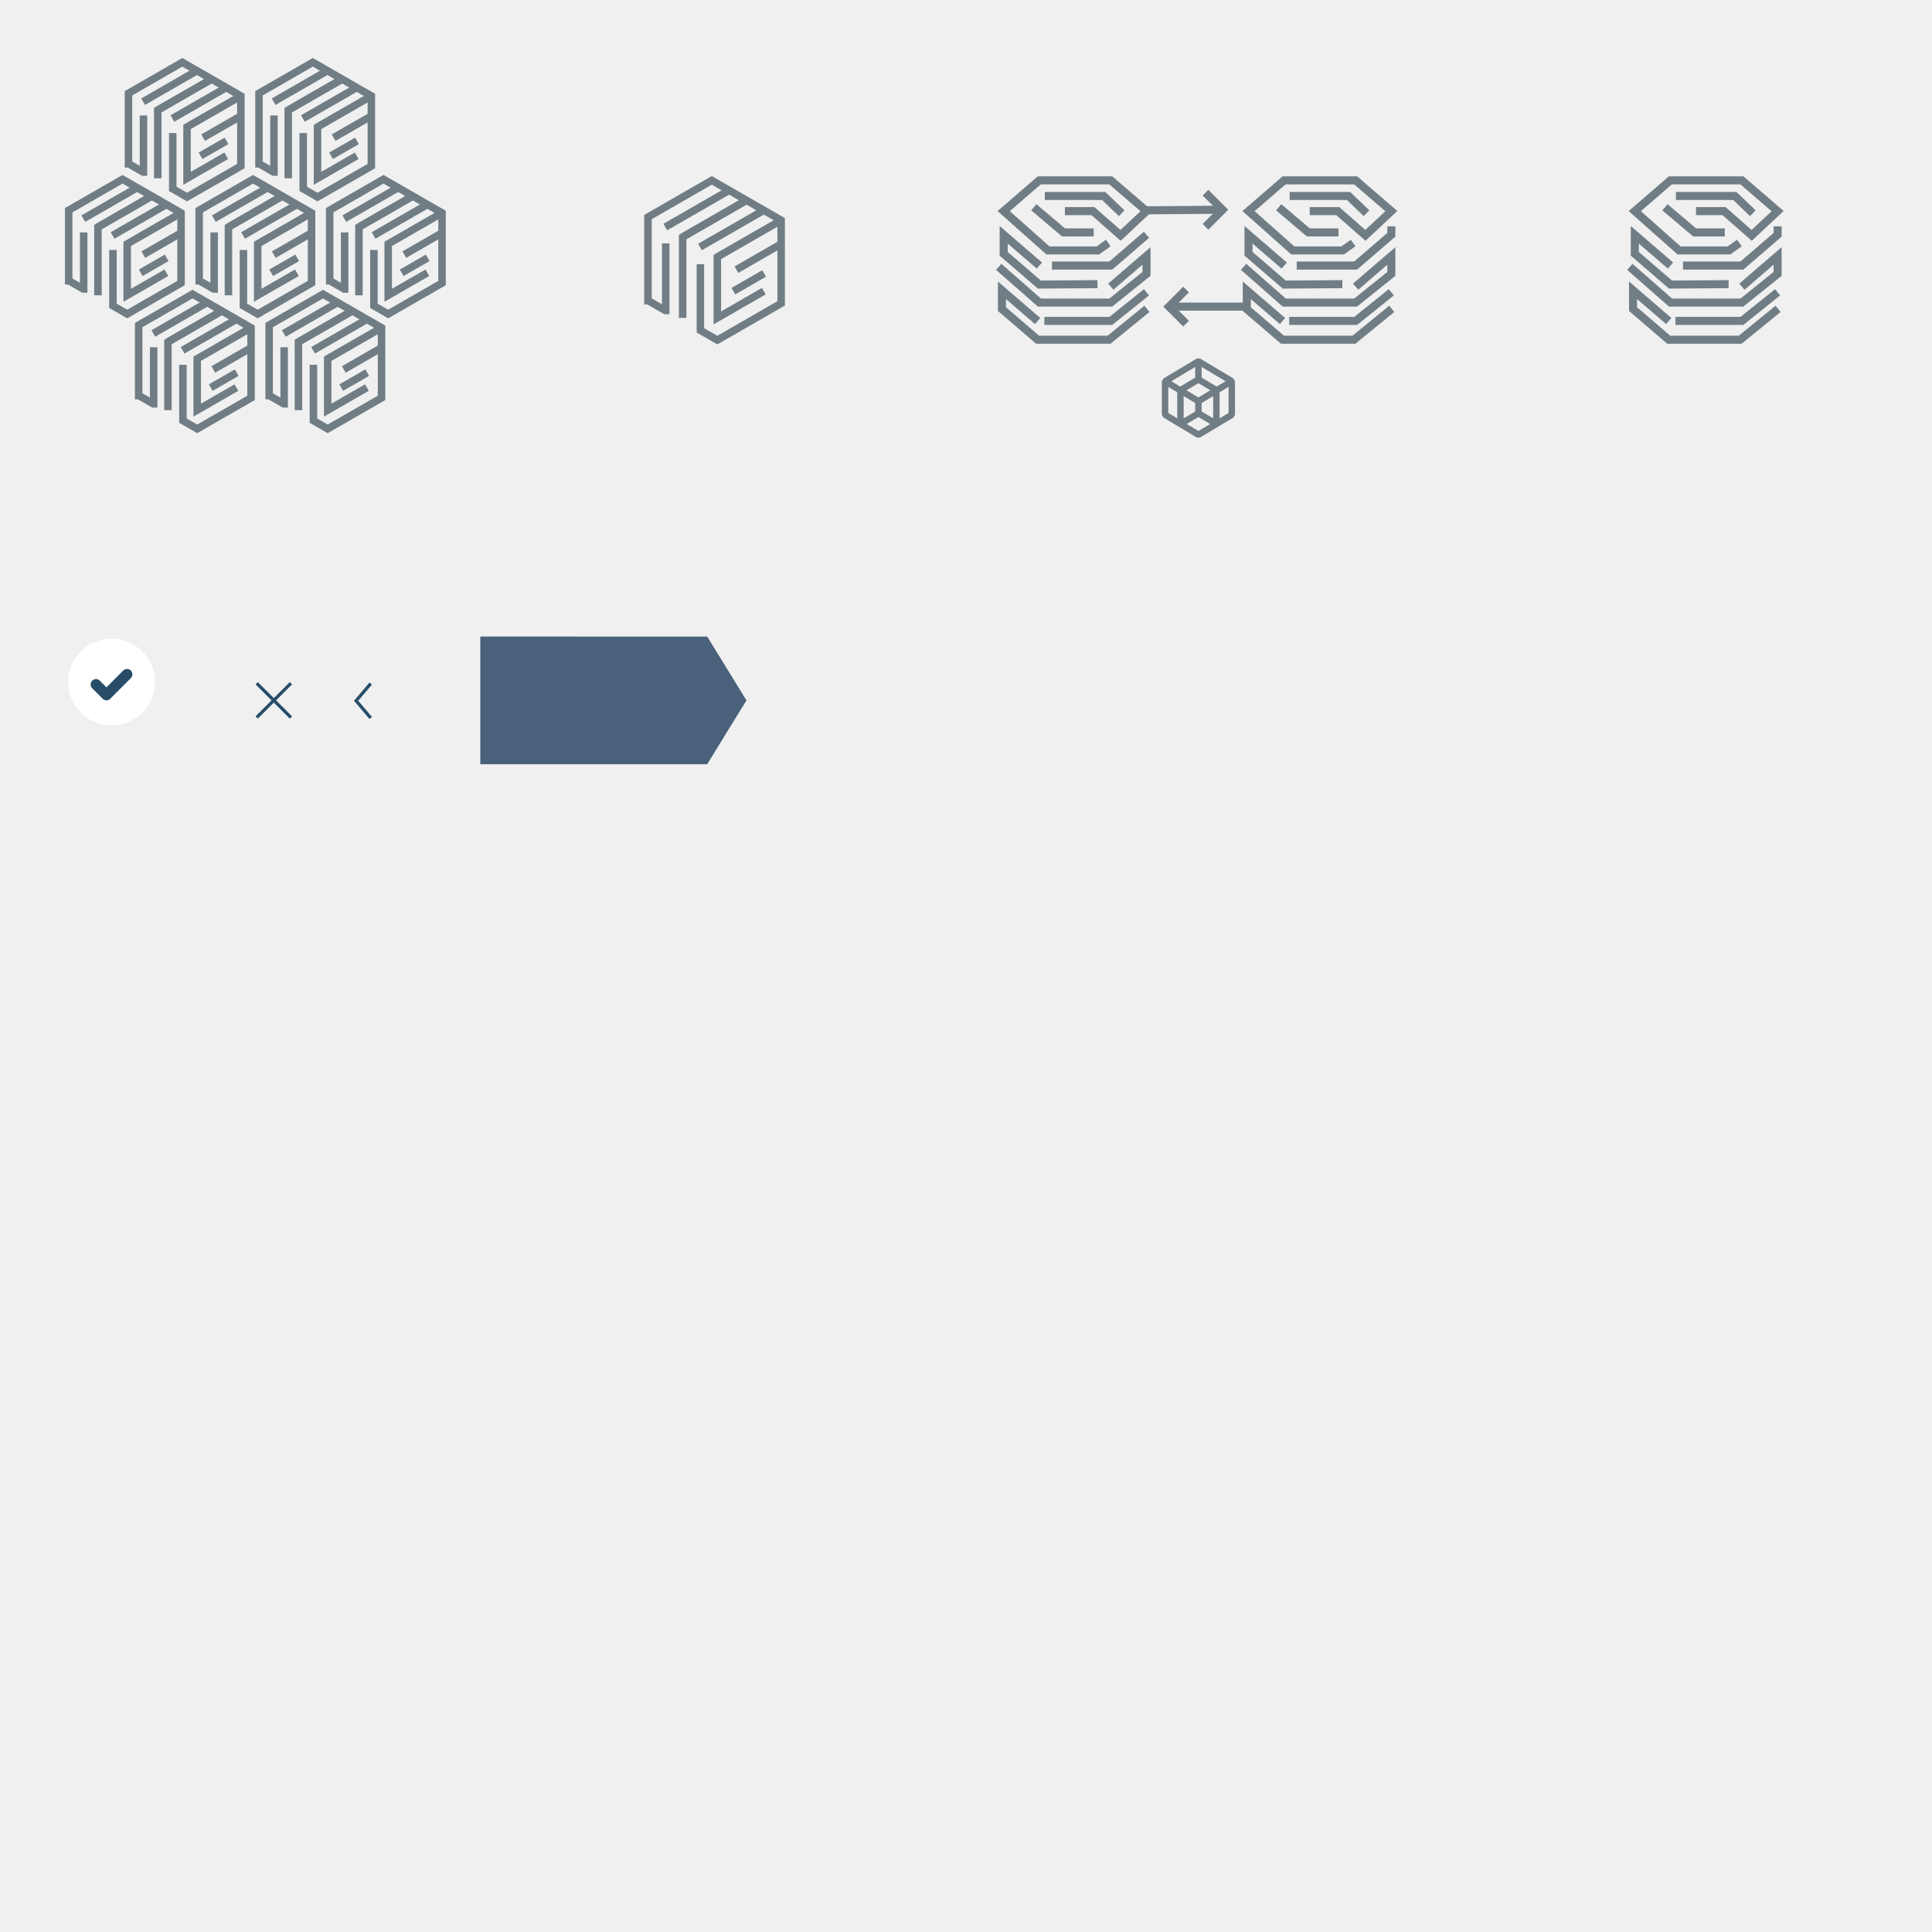
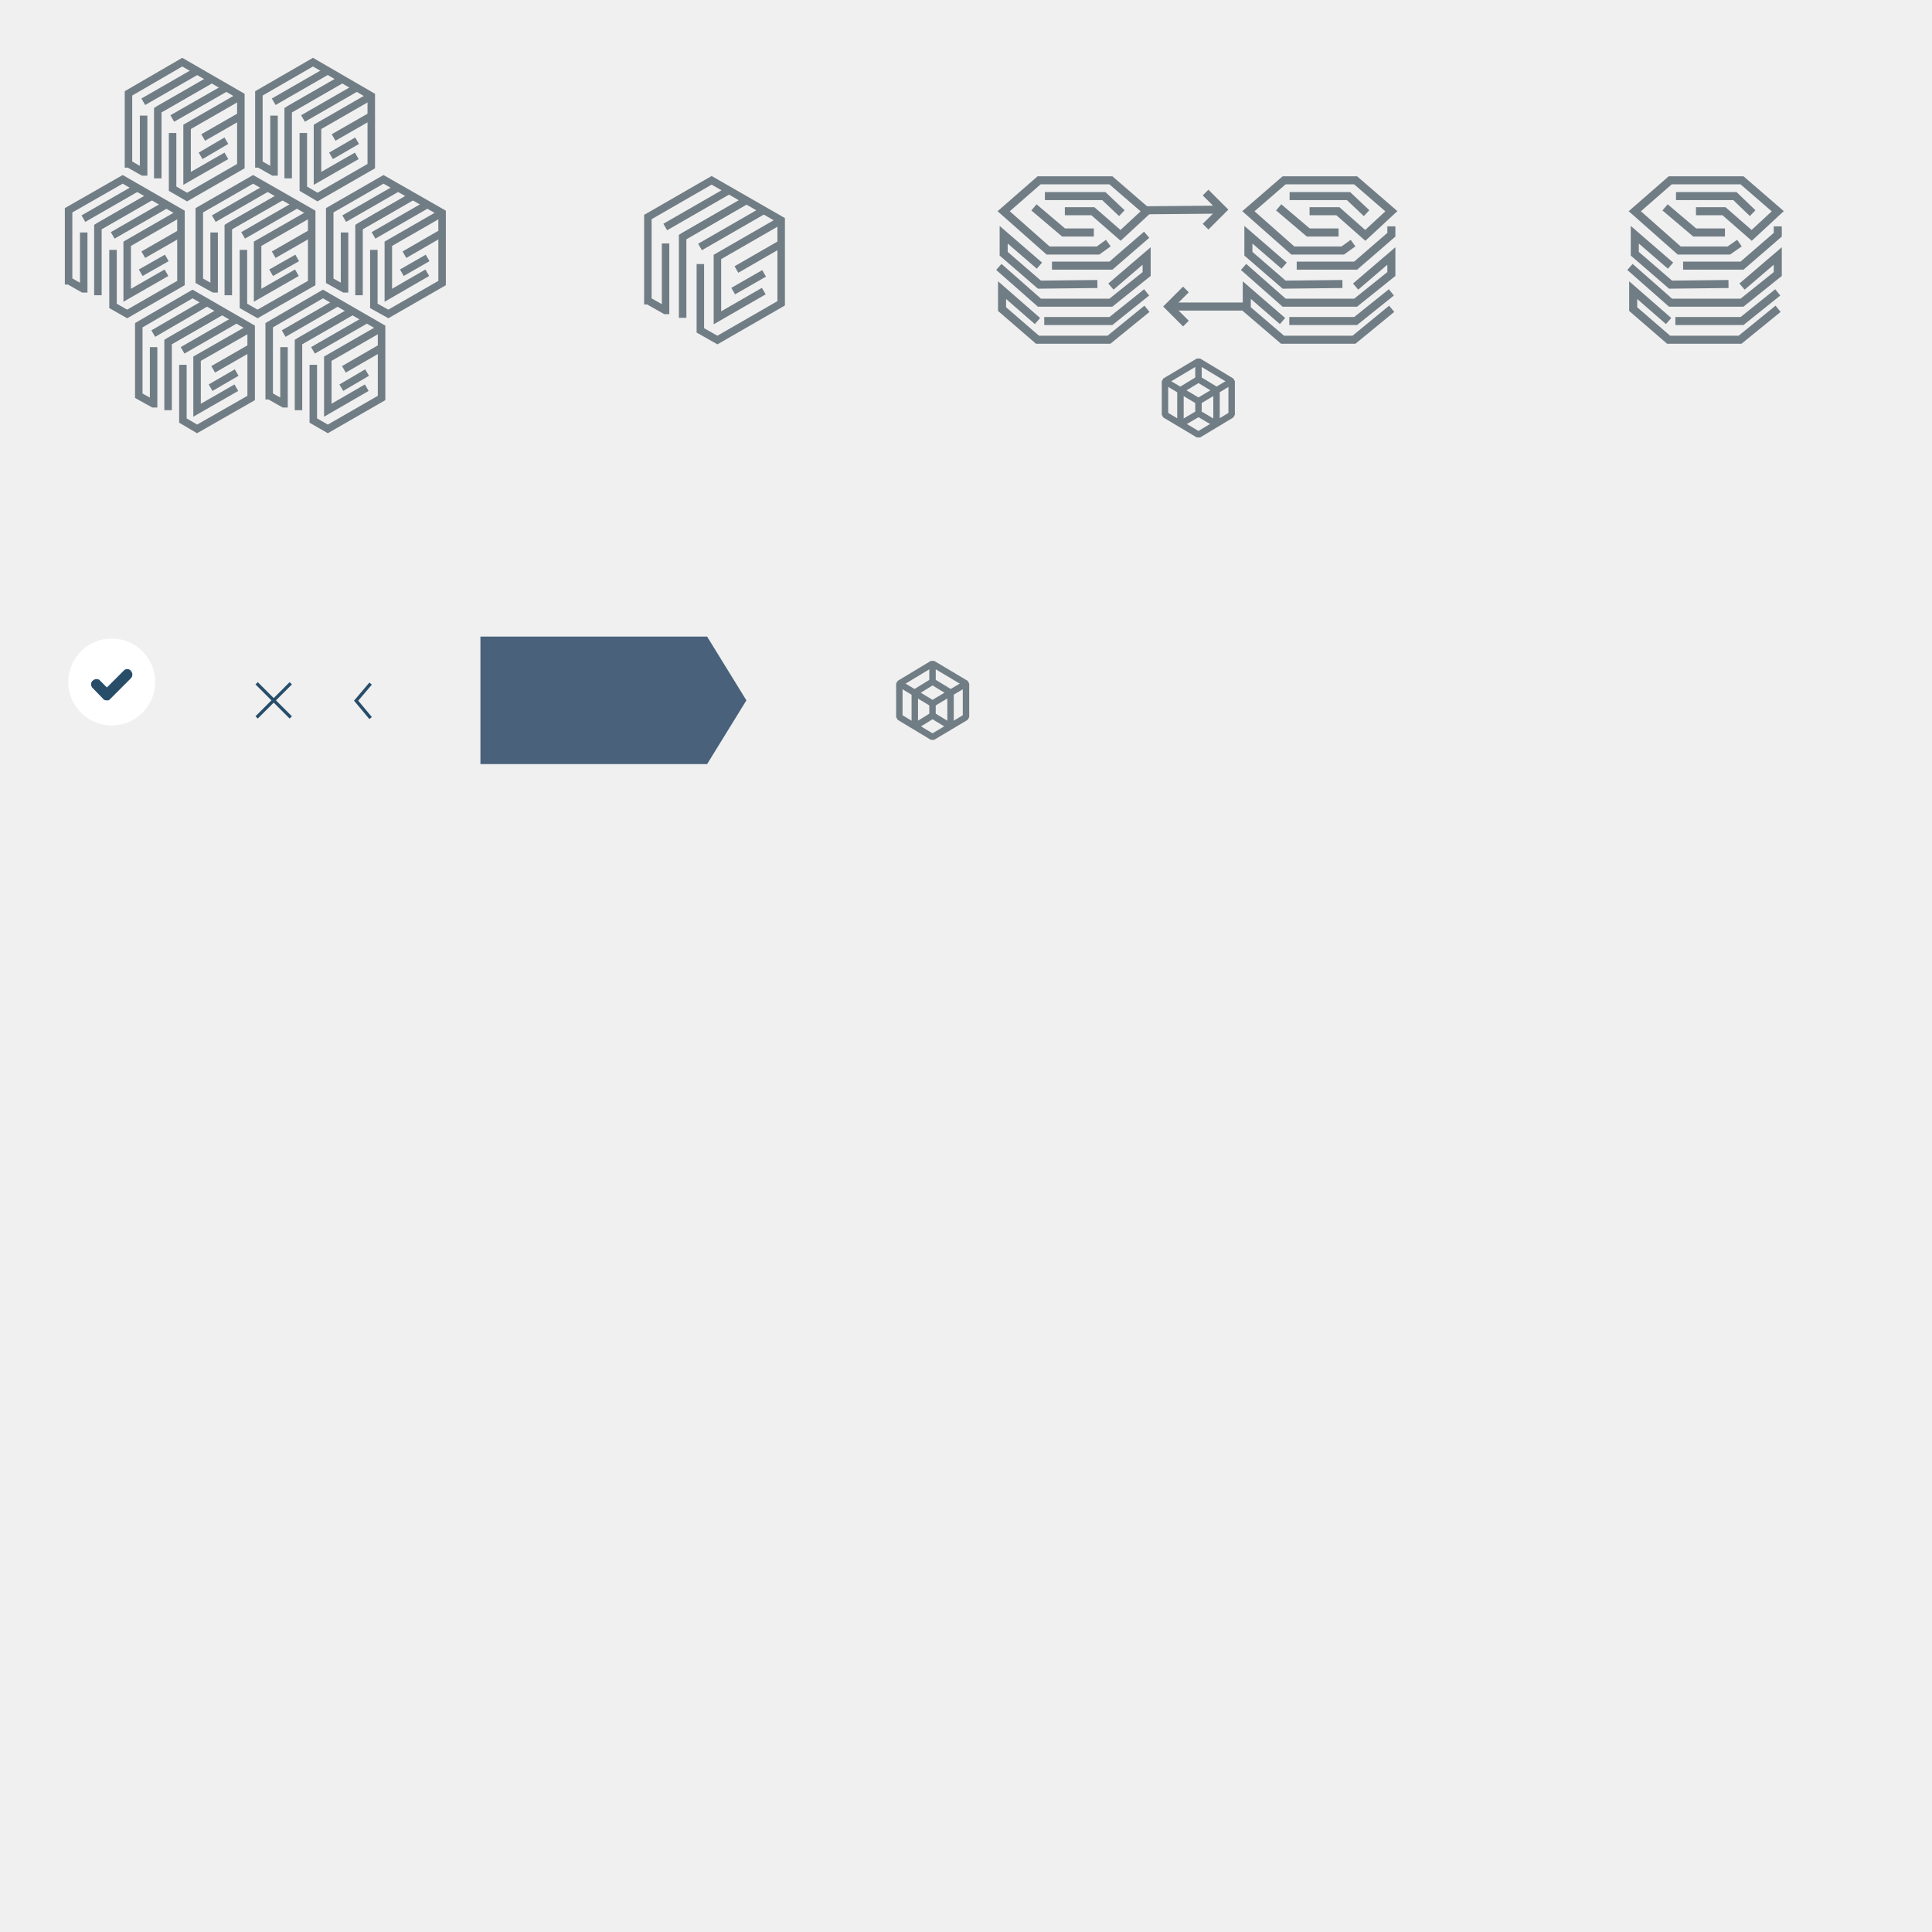
<svg xmlns="http://www.w3.org/2000/svg" version="1.1" id="svgs" x="0px" y="0px" viewBox="0 0 600 600" style="enable-background:new 0 0 600 600;" xml:space="preserve">
  <style type="text/css">
	.st0{fill:none;stroke:#717D85;stroke-width:2.329;stroke-miterlimit:10;}
	.st1{fill:none;stroke:#717D85;stroke-width:2.5;stroke-miterlimit:10;}
	.st2{fill:none;stroke:#717D85;stroke-width:2;stroke-linejoin:bevel;stroke-miterlimit:10;}
	.st3{fill:none;stroke:#717D85;stroke-width:2;stroke-miterlimit:10;}
	.st4{fill:#FFFFFF;}
	.st5{fill:#274D69;}
	.st6{fill:#49617A;}
	.st7{fill:none;stroke:#274D69;stroke-miterlimit:10;}
</style>
  <g id="horizontal-single">
-     <polyline class="st0" points="231.822,62.209 212.002,73.608 212.002,98.724  " />
-     <line class="st0" x1="206.617" y1="70.51" x2="226.437" y2="59.109" />
-     <line class="st0" x1="212.002" y1="73.608" x2="231.822" y2="62.209" />
-     <line class="st0" x1="217.389" y1="76.705" x2="237.207" y2="65.307" />
-     <polyline class="st0" points="206.747,75.579 206.747,96.397 206.568,96.397 201.31,93.374 201.231,93.374 201.231,67.412    221.049,56.012 242.594,68.404 242.594,87.324 242.594,94.216 222.774,105.616 217.518,102.592 217.518,82.048  " />
-     <polyline class="st0" points="242.594,68.404 222.774,79.804 222.774,98.724 237.207,90.422  " />
-     <line class="st0" x1="228.702" y1="83.749" x2="243.135" y2="75.448" />
-     <line class="st0" x1="227.749" y1="90.43" x2="237.309" y2="84.931" />
+     <polyline class="st0" points="231.8,62.2 212,73.6 212,98.7  " />
+     <line class="st0" x1="206.6" y1="70.5" x2="226.4" y2="59.1" />
+     <line class="st0" x1="212" y1="73.6" x2="231.8" y2="62.2" />
+     <line class="st0" x1="217.4" y1="76.7" x2="237.2" y2="65.3" />
+     <polyline class="st0" points="206.7,75.6 206.7,96.4 206.6,96.4 201.3,93.4 201.2,93.4 201.2,67.4 221,56 242.6,68.4 242.6,87.3    242.6,94.2 222.8,105.6 217.5,102.6 217.5,82  " />
+     <polyline class="st0" points="242.6,68.4 222.8,79.8 222.8,98.7 237.2,90.4  " />
+     <line class="st0" x1="228.7" y1="83.7" x2="243.1" y2="75.4" />
+     <line class="st0" x1="227.7" y1="90.4" x2="237.3" y2="84.9" />
  </g>
  <g id="horizontal-cluster">
-     <polyline class="st0" points="47.14,60.898 30.419,70.515 30.419,91.704  " />
-     <line class="st0" x1="25.876" y1="67.901" x2="42.597" y2="58.283" />
-     <line class="st0" x1="30.419" y1="70.515" x2="47.14" y2="60.898" />
-     <line class="st0" x1="34.964" y1="73.128" x2="51.684" y2="63.512" />
-     <polyline class="st0" points="25.985,72.177 25.985,89.741 25.834,89.741 21.399,87.191 21.331,87.191 21.331,65.287 38.051,55.67    56.229,66.124 56.229,82.087 56.229,87.901 39.507,97.519 35.072,94.968 35.072,77.636  " />
-     <polyline class="st0" points="56.229,66.124 39.507,75.742 39.507,91.704 51.684,84.701  " />
-     <line class="st0" x1="44.508" y1="79.071" x2="56.685" y2="72.067" />
-     <line class="st0" x1="43.704" y1="84.707" x2="51.77" y2="80.067" />
-     <polyline class="st0" points="87.666,60.898 70.944,70.515 70.944,91.704  " />
-     <line class="st0" x1="66.401" y1="67.901" x2="83.123" y2="58.283" />
-     <line class="st0" x1="70.944" y1="70.515" x2="87.666" y2="60.898" />
-     <line class="st0" x1="75.489" y1="73.128" x2="92.209" y2="63.512" />
-     <polyline class="st0" points="66.51,72.177 66.51,89.741 66.359,89.741 61.924,87.191 61.857,87.191 61.857,65.287 78.576,55.67    96.754,66.124 96.754,82.087 96.754,87.901 80.032,97.519 75.598,94.968 75.598,77.636  " />
-     <polyline class="st0" points="96.754,66.124 80.032,75.742 80.032,91.704 92.209,84.701  " />
-     <line class="st0" x1="85.033" y1="79.071" x2="97.21" y2="72.067" />
-     <line class="st0" x1="84.229" y1="84.707" x2="92.295" y2="80.067" />
-     <polyline class="st0" points="128.191,60.898 111.469,70.515 111.469,91.704  " />
-     <line class="st0" x1="106.926" y1="67.901" x2="123.648" y2="58.283" />
-     <line class="st0" x1="111.469" y1="70.515" x2="128.191" y2="60.898" />
-     <line class="st0" x1="116.014" y1="73.128" x2="132.734" y2="63.512" />
-     <polyline class="st0" points="107.035,72.177 107.035,89.741 106.885,89.741 102.449,87.191 102.382,87.191 102.382,65.287    119.102,55.67 137.279,66.124 137.279,82.087 137.279,87.901 120.557,97.519 116.123,94.968 116.123,77.636  " />
-     <polyline class="st0" points="137.279,66.124 120.557,75.742 120.557,91.704 132.734,84.701  " />
-     <line class="st0" x1="125.558" y1="79.071" x2="137.735" y2="72.067" />
-     <line class="st0" x1="124.754" y1="84.707" x2="132.82" y2="80.067" />
-     <polyline class="st0" points="65.715,24.576 48.993,34.193 48.993,55.383  " />
-     <line class="st0" x1="44.45" y1="31.58" x2="61.171" y2="21.961" />
-     <line class="st0" x1="48.993" y1="34.193" x2="65.715" y2="24.576" />
-     <line class="st0" x1="53.538" y1="36.806" x2="70.258" y2="27.19" />
-     <polyline class="st0" points="44.559,35.856 44.559,53.42 44.408,53.42 39.973,50.869 39.905,50.869 39.905,28.966 56.625,19.348    74.803,29.803 74.803,45.765 74.803,51.58 58.081,61.197 53.646,58.647 53.646,41.314  " />
-     <polyline class="st0" points="74.803,29.803 58.081,39.42 58.081,55.383 70.258,48.379  " />
-     <line class="st0" x1="63.082" y1="42.749" x2="75.259" y2="35.746" />
-     <line class="st0" x1="62.278" y1="48.385" x2="70.344" y2="43.746" />
-     <polyline class="st0" points="106.24,24.576 89.518,34.193 89.518,55.383  " />
-     <line class="st0" x1="84.975" y1="31.58" x2="101.697" y2="21.961" />
-     <line class="st0" x1="89.518" y1="34.193" x2="106.24" y2="24.576" />
-     <line class="st0" x1="94.063" y1="36.806" x2="110.783" y2="27.19" />
-     <polyline class="st0" points="85.084,35.856 85.084,53.42 84.934,53.42 80.498,50.869 80.431,50.869 80.431,28.966 97.15,19.348    115.328,29.803 115.328,45.765 115.328,51.58 98.606,61.197 94.172,58.647 94.172,41.314  " />
-     <polyline class="st0" points="115.328,29.803 98.606,39.42 98.606,55.383 110.783,48.379  " />
-     <line class="st0" x1="103.607" y1="42.749" x2="115.784" y2="35.746" />
-     <line class="st0" x1="102.803" y1="48.385" x2="110.869" y2="43.746" />
-     <polyline class="st0" points="68.878,96.562 52.157,106.18 52.157,127.369  " />
-     <line class="st0" x1="47.613" y1="103.566" x2="64.335" y2="93.947" />
-     <line class="st0" x1="52.157" y1="106.18" x2="68.878" y2="96.562" />
-     <line class="st0" x1="56.702" y1="108.793" x2="73.422" y2="99.176" />
-     <polyline class="st0" points="47.723,107.842 47.723,125.406 47.572,125.406 43.136,122.855 43.069,122.855 43.069,100.952    59.789,91.334 77.967,101.789 77.967,117.751 77.967,123.566 61.245,133.183 56.81,130.633 56.81,113.3  " />
-     <polyline class="st0" points="77.967,101.789 61.245,111.407 61.245,127.369 73.422,120.365  " />
-     <line class="st0" x1="66.246" y1="114.735" x2="78.422" y2="107.732" />
-     <line class="st0" x1="65.442" y1="120.371" x2="73.508" y2="115.732" />
-     <polyline class="st0" points="109.404,96.562 92.682,106.18 92.682,127.369  " />
-     <line class="st0" x1="88.139" y1="103.566" x2="104.86" y2="93.947" />
-     <line class="st0" x1="92.682" y1="106.18" x2="109.404" y2="96.562" />
-     <line class="st0" x1="97.227" y1="108.793" x2="113.947" y2="99.176" />
-     <polyline class="st0" points="88.248,107.842 88.248,125.406 88.097,125.406 83.662,122.855 83.594,122.855 83.594,100.952    100.314,91.334 118.492,101.789 118.492,117.751 118.492,123.566 101.77,133.183 97.335,130.633 97.335,113.3  " />
-     <polyline class="st0" points="118.492,101.789 101.77,111.407 101.77,127.369 113.947,120.365  " />
-     <line class="st0" x1="106.771" y1="114.735" x2="118.948" y2="107.732" />
-     <line class="st0" x1="105.967" y1="120.371" x2="114.033" y2="115.732" />
+     <polyline class="st0" points="47.1,60.9 30.4,70.5 30.4,91.7  " />
+     <line class="st0" x1="25.9" y1="67.9" x2="42.6" y2="58.3" />
+     <line class="st0" x1="30.4" y1="70.5" x2="47.1" y2="60.9" />
+     <line class="st0" x1="35" y1="73.1" x2="51.7" y2="63.5" />
+     <polyline class="st0" points="26,72.2 26,89.7 25.8,89.7 21.4,87.2 21.3,87.2 21.3,65.3 38.1,55.7 56.2,66.1 56.2,82.1 56.2,87.9    39.5,97.5 35.1,95 35.1,77.6  " />
+     <polyline class="st0" points="56.2,66.1 39.5,75.7 39.5,91.7 51.7,84.7  " />
+     <line class="st0" x1="44.5" y1="79.1" x2="56.7" y2="72.1" />
+     <line class="st0" x1="43.7" y1="84.7" x2="51.8" y2="80.1" />
+     <polyline class="st0" points="87.7,60.9 70.9,70.5 70.9,91.7  " />
+     <line class="st0" x1="66.4" y1="67.9" x2="83.1" y2="58.3" />
+     <line class="st0" x1="70.9" y1="70.5" x2="87.7" y2="60.9" />
+     <line class="st0" x1="75.5" y1="73.1" x2="92.2" y2="63.5" />
+     <polyline class="st0" points="66.5,72.2 66.5,89.7 66.4,89.7 61.9,87.2 61.9,87.2 61.9,65.3 78.6,55.7 96.8,66.1 96.8,82.1    96.8,87.9 80,97.5 75.6,95 75.6,77.6  " />
+     <polyline class="st0" points="96.8,66.1 80,75.7 80,91.7 92.2,84.7  " />
+     <line class="st0" x1="85" y1="79.1" x2="97.2" y2="72.1" />
+     <line class="st0" x1="84.2" y1="84.7" x2="92.3" y2="80.1" />
+     <polyline class="st0" points="128.2,60.9 111.5,70.5 111.5,91.7  " />
+     <line class="st0" x1="106.9" y1="67.9" x2="123.6" y2="58.3" />
+     <line class="st0" x1="111.5" y1="70.5" x2="128.2" y2="60.9" />
+     <line class="st0" x1="116" y1="73.1" x2="132.7" y2="63.5" />
+     <polyline class="st0" points="107,72.2 107,89.7 106.9,89.7 102.4,87.2 102.4,87.2 102.4,65.3 119.1,55.7 137.3,66.1 137.3,82.1    137.3,87.9 120.6,97.5 116.1,95 116.1,77.6  " />
+     <polyline class="st0" points="137.3,66.1 120.6,75.7 120.6,91.7 132.7,84.7  " />
+     <line class="st0" x1="125.6" y1="79.1" x2="137.7" y2="72.1" />
+     <line class="st0" x1="124.8" y1="84.7" x2="132.8" y2="80.1" />
+     <polyline class="st0" points="65.7,24.6 49,34.2 49,55.4  " />
+     <line class="st0" x1="44.5" y1="31.6" x2="61.2" y2="22" />
+     <line class="st0" x1="49" y1="34.2" x2="65.7" y2="24.6" />
+     <line class="st0" x1="53.5" y1="36.8" x2="70.3" y2="27.2" />
+     <polyline class="st0" points="44.6,35.9 44.6,53.4 44.4,53.4 40,50.9 39.9,50.9 39.9,29 56.6,19.3 74.8,29.8 74.8,45.8 74.8,51.6    58.1,61.2 53.6,58.6 53.6,41.3  " />
+     <polyline class="st0" points="74.8,29.8 58.1,39.4 58.1,55.4 70.3,48.4  " />
+     <line class="st0" x1="63.1" y1="42.7" x2="75.3" y2="35.7" />
+     <line class="st0" x1="62.3" y1="48.4" x2="70.3" y2="43.7" />
+     <polyline class="st0" points="106.2,24.6 89.5,34.2 89.5,55.4  " />
+     <line class="st0" x1="85" y1="31.6" x2="101.7" y2="22" />
+     <line class="st0" x1="89.5" y1="34.2" x2="106.2" y2="24.6" />
+     <line class="st0" x1="94.1" y1="36.8" x2="110.8" y2="27.2" />
+     <polyline class="st0" points="85.1,35.9 85.1,53.4 84.9,53.4 80.5,50.9 80.4,50.9 80.4,29 97.2,19.3 115.3,29.8 115.3,45.8    115.3,51.6 98.6,61.2 94.2,58.6 94.2,41.3  " />
+     <polyline class="st0" points="115.3,29.8 98.6,39.4 98.6,55.4 110.8,48.4  " />
+     <line class="st0" x1="103.6" y1="42.7" x2="115.8" y2="35.7" />
+     <line class="st0" x1="102.8" y1="48.4" x2="110.9" y2="43.7" />
+     <polyline class="st0" points="68.9,96.6 52.2,106.2 52.2,127.4  " />
+     <line class="st0" x1="47.6" y1="103.6" x2="64.3" y2="93.9" />
+     <line class="st0" x1="52.2" y1="106.2" x2="68.9" y2="96.6" />
+     <line class="st0" x1="56.7" y1="108.8" x2="73.4" y2="99.2" />
+     <polyline class="st0" points="47.7,107.8 47.7,125.4 47.6,125.4 43.1,122.9 43.1,122.9 43.1,101 59.8,91.3 78,101.8 78,117.8    78,123.6 61.2,133.2 56.8,130.6 56.8,113.3  " />
+     <polyline class="st0" points="78,101.8 61.2,111.4 61.2,127.4 73.4,120.4  " />
+     <line class="st0" x1="66.2" y1="114.7" x2="78.4" y2="107.7" />
+     <line class="st0" x1="65.4" y1="120.4" x2="73.5" y2="115.7" />
+     <polyline class="st0" points="109.4,96.6 92.7,106.2 92.7,127.4  " />
+     <line class="st0" x1="88.1" y1="103.6" x2="104.9" y2="93.9" />
+     <line class="st0" x1="92.7" y1="106.2" x2="109.4" y2="96.6" />
+     <line class="st0" x1="97.2" y1="108.8" x2="113.9" y2="99.2" />
+     <polyline class="st0" points="88.2,107.8 88.2,125.4 88.1,125.4 83.7,122.9 83.6,122.9 83.6,101 100.3,91.3 118.5,101.8    118.5,117.8 118.5,123.6 101.8,133.2 97.3,130.6 97.3,113.3  " />
+     <polyline class="st0" points="118.5,101.8 101.8,111.4 101.8,127.4 113.9,120.4  " />
+     <line class="st0" x1="106.8" y1="114.7" x2="118.9" y2="107.7" />
+     <line class="st0" x1="106" y1="120.4" x2="114" y2="115.7" />
  </g>
  <g id="vertical-redundant">
-     <polyline class="st1" points="322.791,82.472 311.704,72.92 311.704,78.825 322.791,88.375 340.843,88.248  " />
-     <polyline class="st1" points="344.966,89.028 356.053,79.478 356.053,85.064 344.966,93.962 322.791,93.962 310.163,82.87  " />
-     <polyline class="st1" points="356.053,90.77 344.966,99.668 324.328,99.668  " />
-     <polyline class="st1" points="322.25,99.699 311.163,90.149 311.163,95.999 322.25,105.51 344.426,105.51 356.199,95.916  " />
-     <polyline class="st1" points="330.712,65.561 339.42,65.561 348.003,73.092 356.053,65.562 344.966,56.012 322.749,56.012    311.704,65.562 325.457,77.779 340.951,77.779 344.188,75.469  " />
-     <polyline class="st1" points="321.062,64.368 330.283,72.18 339.663,72.18  " />
-     <polyline class="st1" points="324.48,60.869 342.773,60.869 348.35,66.218  " />
-     <polyline class="st1" points="402.712,82.472 421.003,82.472 432.09,72.92 432.09,70.287  " />
-     <polyline class="st1" points="398.828,82.472 387.741,72.92 387.741,78.825 398.828,88.375 416.88,88.248  " />
-     <polyline class="st1" points="421.003,89.028 432.09,79.478 432.09,85.064 421.003,93.962 398.828,93.962 386.2,82.87  " />
-     <polyline class="st1" points="432.09,90.77 421.003,99.668 400.364,99.668  " />
-     <polyline class="st1" points="398.287,99.699 387.2,90.149 387.2,95.999 398.287,105.51 420.462,105.51 432.236,95.916  " />
-     <polyline class="st1" points="406.749,65.561 415.457,65.561 424.04,73.092 432.09,65.562 421.003,56.012 398.786,56.012    387.741,65.562 401.493,77.779 416.987,77.779 420.224,75.469  " />
-     <polyline class="st1" points="397.099,64.368 406.32,72.18 415.699,72.18  " />
-     <polyline class="st1" points="400.517,60.869 418.809,60.869 424.387,66.218  " />
-     <polyline class="st2" points="366.601,131.669 366.601,121.162 372.182,117.845 377.763,121.162 377.763,131.669 372.182,128.352    372.182,123.952  " />
-     <line class="st2" x1="366.601" y1="131.669" x2="372.182" y2="128.352" />
-     <path class="st3" d="M372.182,128.352" />
-     <polyline class="st3" points="372.182,112.358 372.182,115.136 372.182,118.05  " />
-     <polyline class="st2" points="382.541,118.4 372.182,124.597 361.823,118.4  " />
-     <polygon class="st2" points="382.541,128.817 372.182,135.014 361.823,128.817 361.823,118.4 372.182,112.202 382.541,118.4  " />
-     <polyline class="st1" points="326.675,82.472 344.966,82.472 356.053,72.92  " />
-     <line class="st1" x1="387.484" y1="95.219" x2="363.761" y2="95.219" />
-     <polyline class="st1" points="368.342,100.519 363.041,95.219 368.342,89.918  " />
-     <line class="st1" x1="356.053" y1="65.314" x2="378.962" y2="65.136" />
-     <polyline class="st1" points="374.381,59.835 379.682,65.136 374.381,70.436  " />
+     <polyline class="st1" points="322.8,82.5 311.7,72.9 311.7,78.8 322.8,88.4 340.8,88.2  " />
+     <polyline class="st1" points="345,89 356.1,79.5 356.1,85.1 345,94 322.8,94 310.2,82.9  " />
+     <polyline class="st1" points="356.1,90.8 345,99.7 324.3,99.7  " />
+     <polyline class="st1" points="322.2,99.7 311.2,90.1 311.2,96 322.2,105.5 344.4,105.5 356.2,95.9  " />
+     <polyline class="st1" points="330.7,65.6 339.4,65.6 348,73.1 356.1,65.6 345,56 322.7,56 311.7,65.6 325.5,77.8 341,77.8    344.2,75.5  " />
+     <polyline class="st1" points="321.1,64.4 330.3,72.2 339.7,72.2  " />
+     <polyline class="st1" points="324.5,60.9 342.8,60.9 348.4,66.2  " />
+     <polyline class="st1" points="402.7,82.5 421,82.5 432.1,72.9 432.1,70.3  " />
+     <polyline class="st1" points="398.8,82.5 387.7,72.9 387.7,78.8 398.8,88.4 416.9,88.2  " />
+     <polyline class="st1" points="421,89 432.1,79.5 432.1,85.1 421,94 398.8,94 386.2,82.9  " />
+     <polyline class="st1" points="432.1,90.8 421,99.7 400.4,99.7  " />
+     <polyline class="st1" points="398.3,99.7 387.2,90.1 387.2,96 398.3,105.5 420.5,105.5 432.2,95.9  " />
+     <polyline class="st1" points="406.7,65.6 415.5,65.6 424,73.1 432.1,65.6 421,56 398.8,56 387.7,65.6 401.5,77.8 417,77.8    420.2,75.5  " />
+     <polyline class="st1" points="397.1,64.4 406.3,72.2 415.7,72.2  " />
+     <polyline class="st1" points="400.5,60.9 418.8,60.9 424.4,66.2  " />
+     <polyline class="st2" points="366.6,131.7 366.6,121.2 372.2,117.8 377.8,121.2 377.8,131.7 372.2,128.4 372.2,124  " />
+     <line class="st2" x1="366.6" y1="131.7" x2="372.2" y2="128.4" />
+     <path class="st3" d="M372.2,128.4" />
+     <polyline class="st3" points="372.2,112.4 372.2,115.1 372.2,118.1  " />
+     <polyline class="st2" points="382.5,118.4 372.2,124.6 361.8,118.4  " />
+     <polygon class="st2" points="382.5,128.8 372.2,135 361.8,128.8 361.8,118.4 372.2,112.2 382.5,118.4  " />
+     <polyline class="st1" points="326.7,82.5 345,82.5 356.1,72.9  " />
+     <line class="st1" x1="387.5" y1="95.2" x2="363.8" y2="95.2" />
+     <polyline class="st1" points="368.3,100.5 363,95.2 368.3,89.9  " />
+     <line class="st1" x1="356.1" y1="65.3" x2="379" y2="65.1" />
+     <polyline class="st1" points="374.4,59.8 379.7,65.1 374.4,70.4  " />
  </g>
  <g id="vertical-single">
-     <polyline class="st1" points="522.672,82.472 540.964,82.472 552.051,72.92 552.051,70.287  " />
-     <polyline class="st1" points="518.788,82.472 507.701,72.92 507.701,78.825 518.788,88.375 536.84,88.248  " />
-     <polyline class="st1" points="540.964,89.028 552.051,79.478 552.051,85.064 540.964,93.962 518.788,93.962 506.16,82.87  " />
-     <polyline class="st1" points="552.051,90.77 540.964,99.668 520.325,99.668  " />
-     <polyline class="st1" points="518.247,99.699 507.16,90.149 507.16,95.999 518.247,105.51 540.423,105.51 552.197,95.916  " />
-     <polyline class="st1" points="526.709,65.561 535.418,65.561 544,73.092 552.051,65.562 540.964,56.012 518.746,56.012    507.701,65.562 521.454,77.779 536.948,77.779 540.185,75.469  " />
-     <polyline class="st1" points="517.059,64.368 526.28,72.18 535.66,72.18  " />
-     <polyline class="st1" points="520.477,60.869 538.77,60.869 544.348,66.218  " />
+     <polyline class="st1" points="522.7,82.5 541,82.5 552.1,72.9 552.1,70.3  " />
+     <polyline class="st1" points="518.8,82.5 507.7,72.9 507.7,78.8 518.8,88.4 536.8,88.2  " />
+     <polyline class="st1" points="541,89 552.1,79.5 552.1,85.1 541,94 518.8,94 506.2,82.9  " />
+     <polyline class="st1" points="552.1,90.8 541,99.7 520.3,99.7  " />
+     <polyline class="st1" points="518.2,99.7 507.2,90.1 507.2,96 518.2,105.5 540.4,105.5 552.2,95.9  " />
+     <polyline class="st1" points="526.7,65.6 535.4,65.6 544,73.1 552.1,65.6 541,56 518.7,56 507.7,65.6 521.5,77.8 536.9,77.8    540.2,75.5  " />
+     <polyline class="st1" points="517.1,64.4 526.3,72.2 535.7,72.2  " />
+     <polyline class="st1" points="520.5,60.9 538.8,60.9 544.3,66.2  " />
  </g>
  <g id="check">
-     <circle class="st4" cx="34.65" cy="211.801" r="13.467" />
-     <path id="_x3E_check-mark" class="st5" d="M33.061,217.503c-0.234,0-0.448-0.045-0.641-0.137c-0.193-0.092-0.377-0.214-0.55-0.366   l-3.236-3.252c-0.163-0.163-0.285-0.349-0.366-0.558c-0.082-0.208-0.122-0.419-0.122-0.633s0.041-0.423,0.122-0.626   c0.082-0.204,0.204-0.382,0.366-0.534c0.163-0.163,0.349-0.288,0.557-0.374c0.208-0.087,0.42-0.13,0.634-0.13   s0.422,0.043,0.626,0.13c0.203,0.086,0.387,0.211,0.549,0.374l2.061,2.061l5.206-5.221c0.163-0.163,0.346-0.285,0.549-0.366   c0.204-0.082,0.415-0.122,0.634-0.122c0.219,0,0.43,0.04,0.633,0.122c0.204,0.081,0.387,0.203,0.55,0.366   c0.163,0.163,0.282,0.346,0.359,0.55c0.076,0.203,0.114,0.414,0.114,0.633c0,0.22-0.038,0.431-0.114,0.634   c-0.077,0.204-0.196,0.387-0.359,0.55L34.236,217c-0.152,0.152-0.328,0.274-0.526,0.366   C33.511,217.458,33.295,217.503,33.061,217.503z" />
+     <circle class="st4" cx="34.7" cy="211.8" r="13.5" />
+     <path id="_x3E_check-mark" class="st5" d="M33.1,217.5c-0.2,0-0.4,0-0.6-0.1c-0.2-0.1-0.4-0.2-0.5-0.4l-3.2-3.3   c-0.2-0.2-0.3-0.3-0.4-0.6c-0.1-0.2-0.1-0.4-0.1-0.6s0-0.4,0.1-0.6c0.1-0.2,0.2-0.4,0.4-0.5c0.2-0.2,0.3-0.3,0.6-0.4   c0.2-0.1,0.4-0.1,0.6-0.1s0.4,0,0.6,0.1c0.2,0.1,0.4,0.2,0.5,0.4l2.1,2.1l5.2-5.2c0.2-0.2,0.3-0.3,0.5-0.4c0.2-0.1,0.4-0.1,0.6-0.1   c0.2,0,0.4,0,0.6,0.1c0.2,0.1,0.4,0.2,0.5,0.4s0.3,0.3,0.4,0.6c0.1,0.2,0.1,0.4,0.1,0.6c0,0.2,0,0.4-0.1,0.6   c-0.1,0.2-0.2,0.4-0.4,0.6l-6.4,6.4c-0.2,0.2-0.3,0.3-0.5,0.4C33.5,217.5,33.3,217.5,33.1,217.5z" />
  </g>
  <g id="next-btn">
-     <polygon class="st6" points="219.632,197.697 149.158,197.681 149.158,237.325 219.632,237.325 231.822,217.503  " />
+     <polygon class="st6" points="219.6,197.7 149.2,197.7 149.2,237.3 219.6,237.3 231.8,217.5  " />
  </g>
  <g id="cancel-x">
-     <line class="st7" x1="79.722" y1="212.191" x2="90.345" y2="222.814" />
-     <line class="st7" x1="90.345" y1="212.191" x2="79.722" y2="222.814" />
+     <line class="st7" x1="79.7" y1="212.2" x2="90.3" y2="222.8" />
+     <line class="st7" x1="90.3" y1="212.2" x2="79.7" y2="222.8" />
  </g>
  <g id="back-arrow">
-     <polyline class="st7" points="115.129,222.963 110.589,217.626 115.129,212.289  " />
+     <polyline class="st7" points="115.1,223 110.6,217.6 115.1,212.3  " />
+   </g>
+   <g id="monitor">
+     <polyline class="st2" points="284.1,225.6 284.1,215.1 289.6,211.7 295.2,215.1 295.2,225.6 289.6,222.2 289.6,217.8  " />
+     <line class="st2" x1="284.1" y1="225.6" x2="289.6" y2="222.2" />
+     <path class="st3" d="M289.6,222.2" />
+     <polyline class="st3" points="289.6,206.3 289.6,209 289.6,211.9  " />
+     <polyline class="st2" points="300,212.3 289.6,218.5 279.3,212.3  " />
+     <polygon class="st2" points="300,222.7 289.6,228.9 279.3,222.7 279.3,212.3 289.6,206.1 300,212.3  " />
  </g>
</svg>
